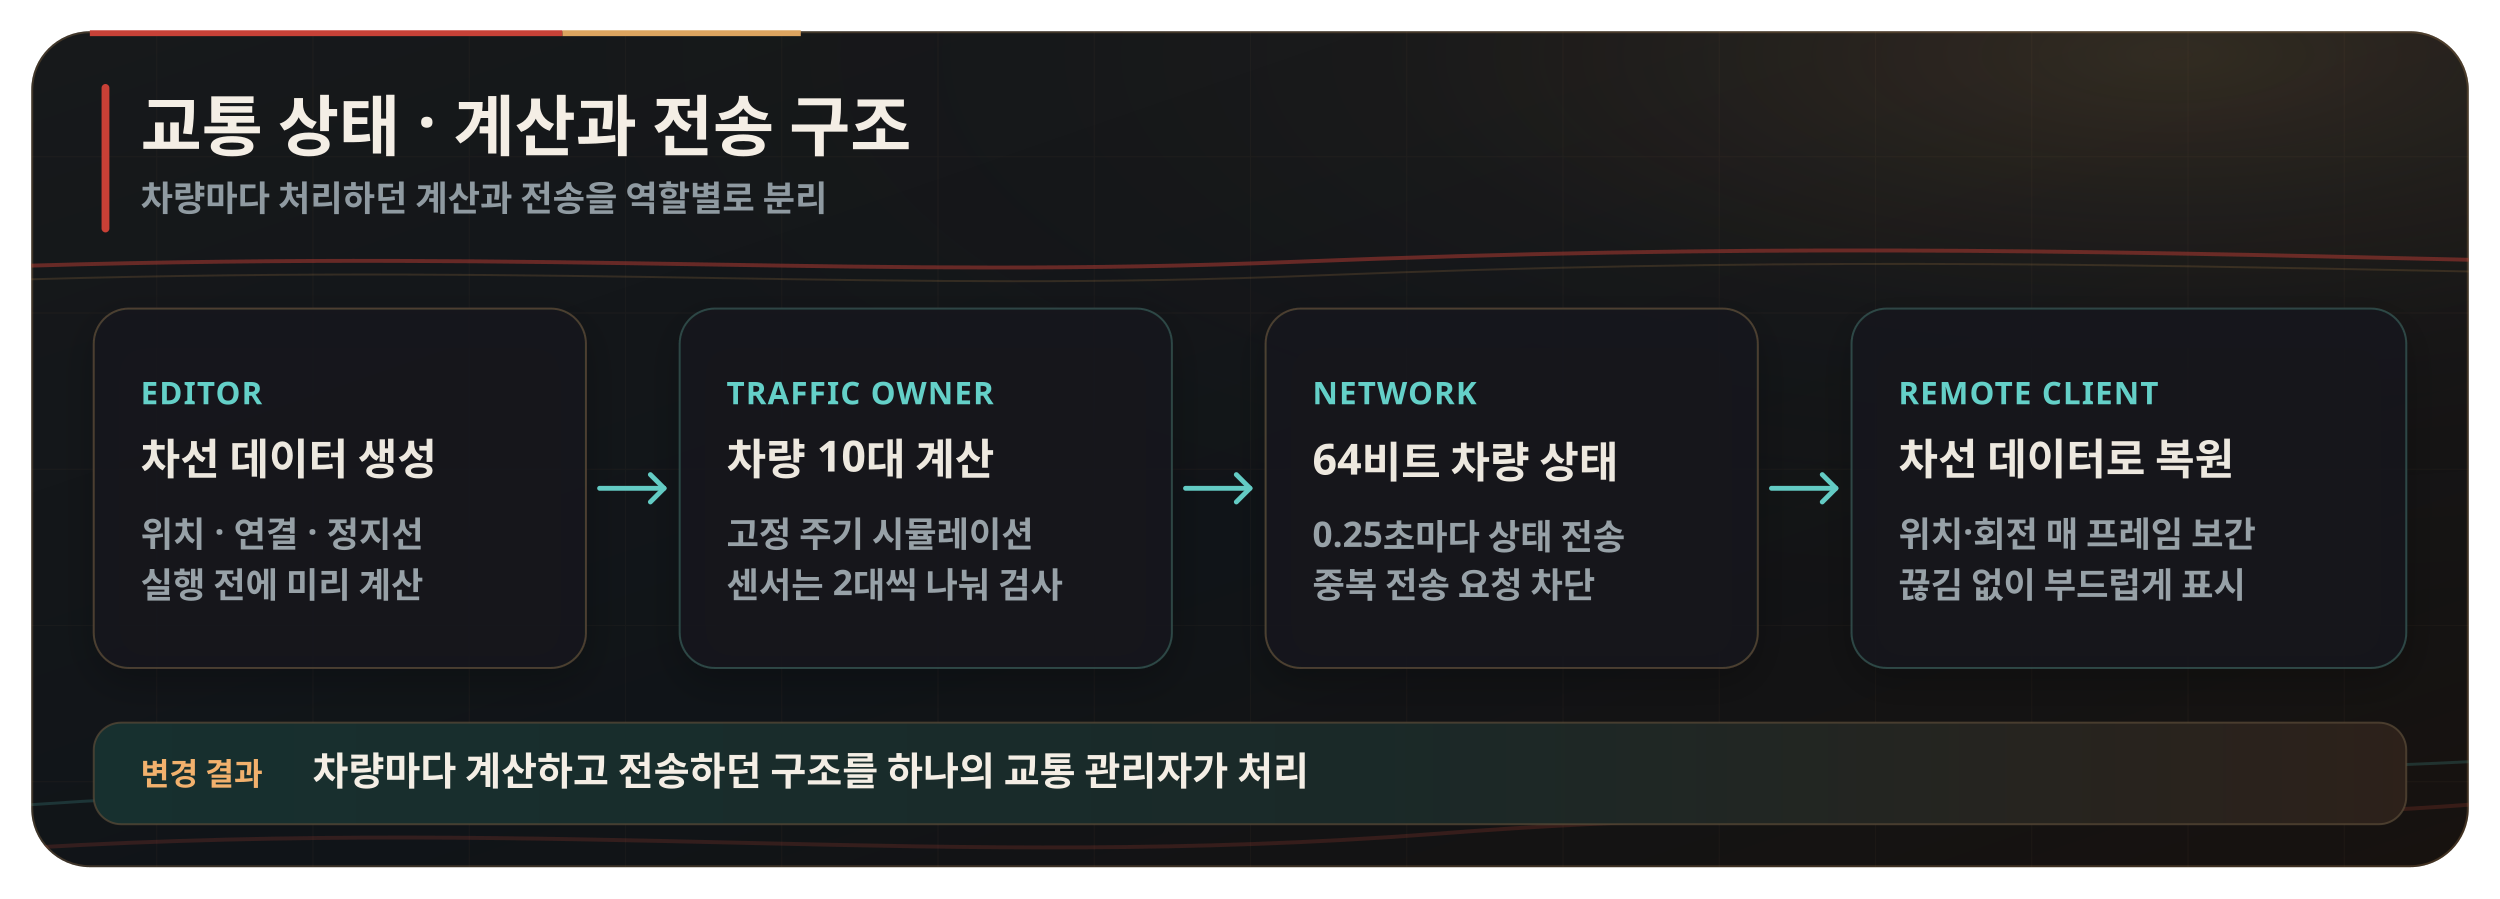
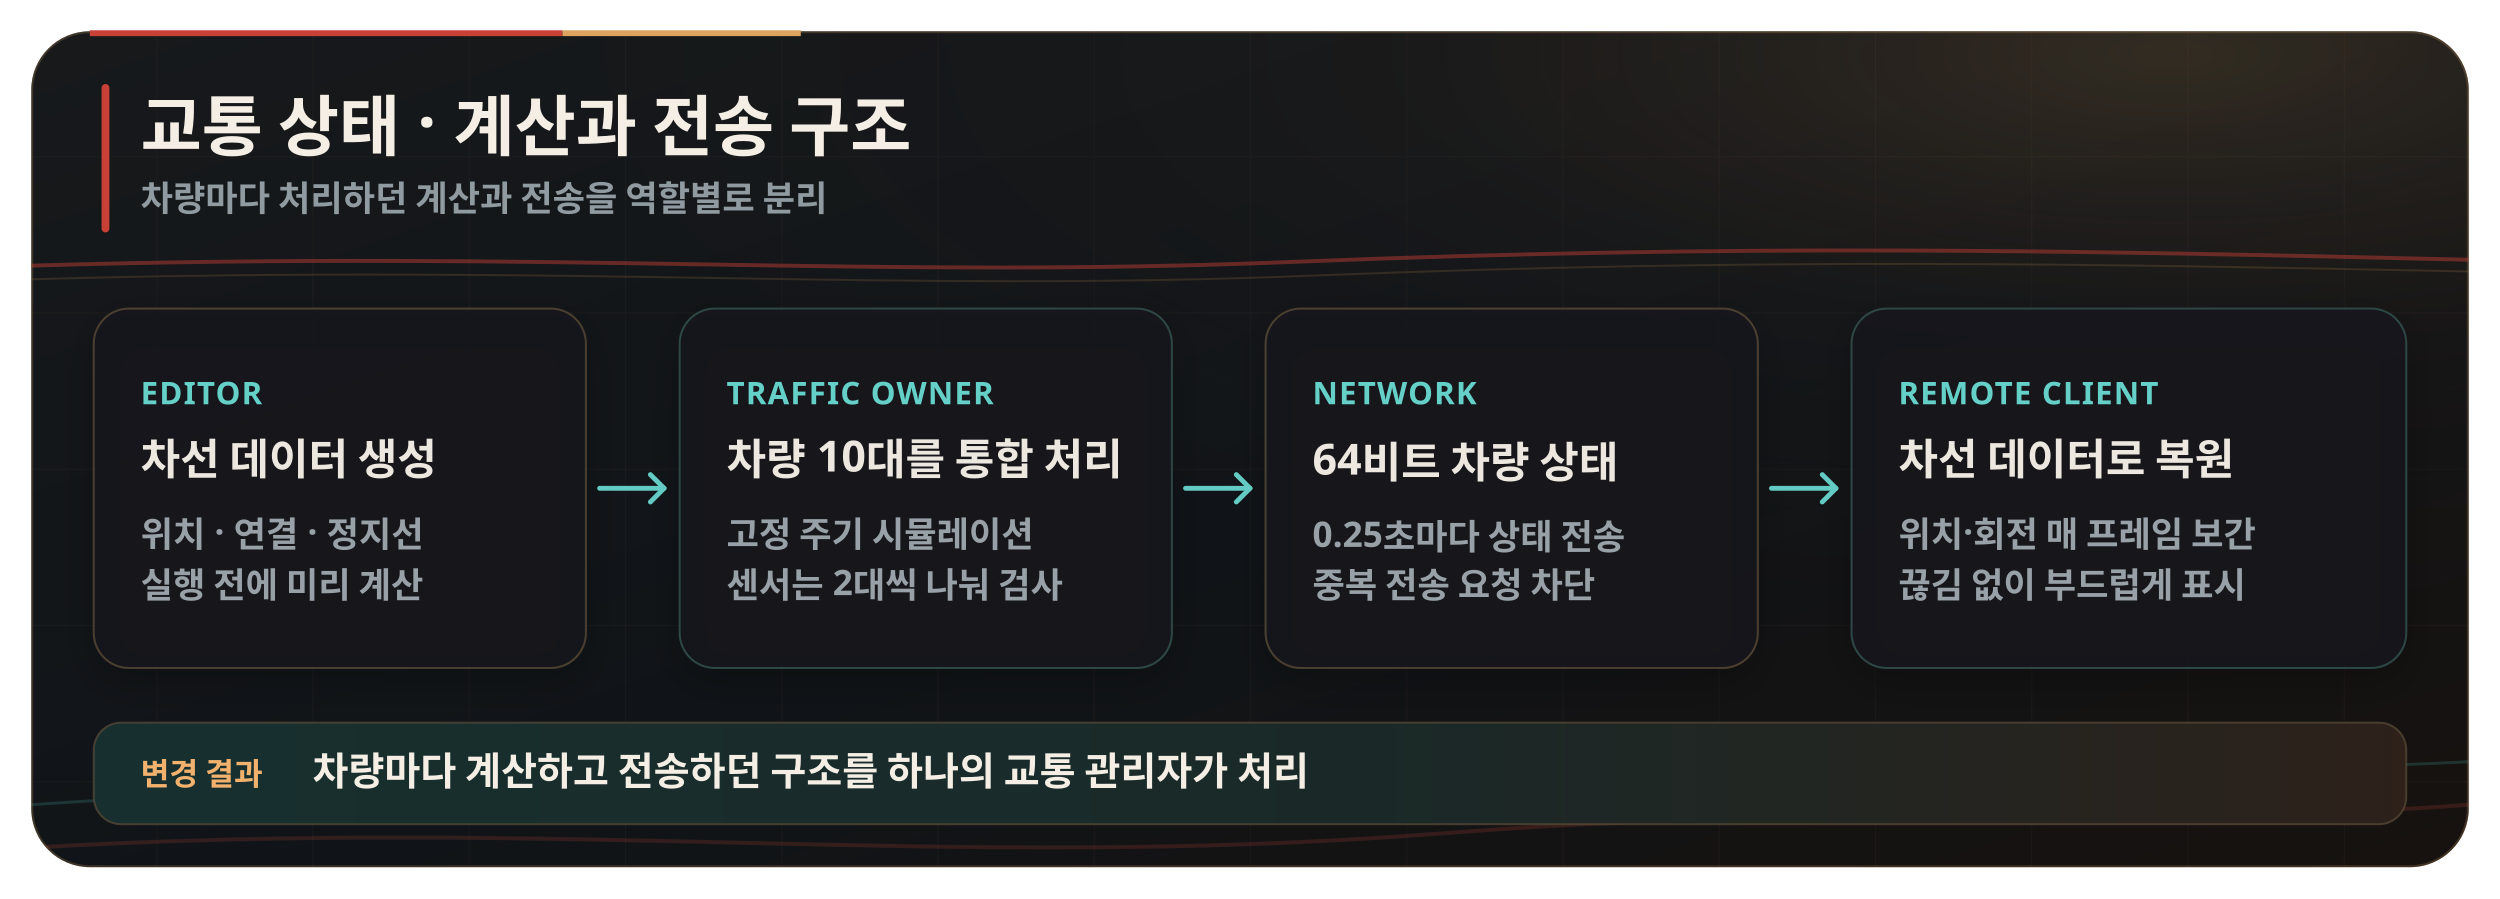
<svg xmlns="http://www.w3.org/2000/svg" width="1280" height="460" viewBox="0 0 1280 460" role="img" aria-labelledby="title desc">
  <defs>
    <linearGradient id="panelBackground" x1="0" y1="0" x2="1" y2="1">
      <stop offset="0" stop-color="#17191b" />
      <stop offset="0.55" stop-color="#101418" />
      <stop offset="1" stop-color="#17120f" />
    </linearGradient>
    <radialGradient id="stationLight" cx="88%" cy="3%" r="76%">
      <stop offset="0" stop-color="#d69a50" stop-opacity="0.17" />
      <stop offset="0.42" stop-color="#a46531" stop-opacity="0.045" />
      <stop offset="1" stop-color="#000000" stop-opacity="0" />
    </radialGradient>
    <linearGradient id="resultBar" x1="0" y1="0" x2="1" y2="0">
      <stop offset="0" stop-color="#17302f" />
      <stop offset="0.55" stop-color="#1a2928" />
      <stop offset="1" stop-color="#2d211a" />
    </linearGradient>
    <pattern id="streetGrid" width="80" height="80" patternUnits="userSpaceOnUse">
      <path d="M80 0H0V80" fill="none" stroke="#e9c08a" stroke-opacity="0.035" />
    </pattern>
    <filter id="cardShadow" x="-8%" y="-12%" width="116%" height="130%">
      <feDropShadow dx="0" dy="7" stdDeviation="10" flood-color="#000000" flood-opacity="0.24" />
    </filter>
    <clipPath id="panelClip">
      <rect x="16" y="16" width="1248" height="428" rx="30" />
    </clipPath>
    <style>
      text { font-family: Pretendard, "Noto Sans KR", "Segoe UI", sans-serif; }
      .title { fill: #f4eee5; font-size: 34px; font-weight: 750; }
      .subtitle { fill: #8f9aa1; font-size: 18px; font-weight: 600; }
      .role { fill: #64d0c8; font-size: 16px; font-weight: 750; letter-spacing: 0.6px; }
      .card-title { fill: #ede8df; font-size: 22px; font-weight: 700; }
      .card-body { fill: #97a1a7; font-size: 18px; font-weight: 600; }
      .result-label { fill: #f2b16d; font-size: 16px; font-weight: 750; }
      .result-text { fill: #f4eee5; font-size: 20px; font-weight: 700; }
    </style>
  </defs>
  <g clip-path="url(#panelClip)">
    <rect x="16" y="16" width="1248" height="428" rx="30" fill="url(#panelBackground)" />
    <rect x="16" y="16" width="1248" height="428" rx="30" fill="url(#stationLight)" />
    <rect x="16" y="16" width="1248" height="428" rx="30" fill="url(#streetGrid)" />
    <path d="M16 136 C290 128 445 143 664 134 C890 125 1055 128 1264 133" fill="none" stroke="#a83831" stroke-opacity="0.56" stroke-width="2" />
    <path d="M16 143 C295 135 456 150 675 141 C902 132 1068 135 1264 139" fill="none" stroke="#df9d53" stroke-opacity="0.16" />
    <path d="M16 412 C300 392 483 429 721 407 C943 387 1088 399 1264 390" fill="none" stroke="#54c9c2" stroke-opacity="0.18" stroke-width="1.5" />
    <path d="M16 434 C292 418 484 446 734 427 C951 410 1110 424 1264 412" fill="none" stroke="#b34236" stroke-opacity="0.22" stroke-width="2" />
  </g>
  <rect x="16.5" y="16.5" width="1247" height="427" rx="29.5" fill="none" stroke="#b98a55" stroke-opacity="0.26" />
  <path d="M46 17 H288" stroke="#c74137" stroke-width="3" />
  <path d="M288 17 H410" stroke="#dca45f" stroke-width="3" />
  <rect x="52" y="43" width="4" height="76" rx="2" fill="#c84036" />
  <text x="72" y="77" class="title">교통 상태 · 계산과 전송 구조</text>
  <text x="72" y="108" class="subtitle">차량마다 처리하던 계산과 전송을 역할별로 분리</text>
  <g filter="url(#cardShadow)">
    <rect x="48" y="158" width="252" height="184" rx="18" fill="#14191d" fill-opacity="0.97" stroke="#5b4b38" stroke-opacity="0.78" />
    <rect x="348" y="158" width="252" height="184" rx="18" fill="#14191d" fill-opacity="0.97" stroke="#355553" stroke-opacity="0.78" />
    <rect x="648" y="158" width="252" height="184" rx="18" fill="#14191d" fill-opacity="0.97" stroke="#5b4b38" stroke-opacity="0.78" />
    <rect x="948" y="158" width="284" height="184" rx="18" fill="#14191d" fill-opacity="0.97" stroke="#355553" stroke-opacity="0.78" />
  </g>
  <text x="72" y="207" class="role">EDITOR</text>
  <text x="72" y="243" class="card-title">차선 데이터 생성</text>
  <text x="72" y="280" class="card-body">위치 · 연결 · 정지선</text>
  <text x="72" y="306" class="card-body">실행 전에 미리 계산</text>
  <text x="372" y="207" class="role">TRAFFIC OWNER</text>
-   <text x="372" y="243" class="card-title">차량 10대 계산</text>
+   <text x="372" y="243" class="card-title">차량 10대를 통합 처리</text>
  <text x="372" y="280" class="card-body">고정 주기 시뮬레이션</text>
  <text x="372" y="306" class="card-body">센서는 2대씩 나눠 검사</text>
  <text x="672" y="207" class="role">NETWORK</text>
  <text x="672" y="243" class="card-title">64비트 차량 상태</text>
  <text x="672" y="280" class="card-body">0.25초마다 상태 전송</text>
  <text x="672" y="306" class="card-body">중복 전송 요청 차단</text>
  <text x="972" y="207" class="role">REMOTE CLIENT</text>
  <text x="972" y="243" class="card-title">차선 데이터로 복원</text>
  <text x="972" y="280" class="card-body">위치·회전 매 프레임 보간</text>
  <text x="972" y="306" class="card-body">끊김 없이 부드럽게 표시</text>
  <g fill="none" stroke="#63cbc4" stroke-width="2.5" stroke-linecap="round" stroke-linejoin="round">
    <path d="M307 250 H340" />
    <path d="M333 243 L340 250 L333 257" />
    <path d="M607 250 H640" />
    <path d="M633 243 L640 250 L633 257" />
    <path d="M907 250 H940" />
    <path d="M933 243 L940 250 L933 257" />
  </g>
  <rect x="48" y="370" width="1184" height="52" rx="14" fill="url(#resultBar)" stroke="#5b4b38" stroke-opacity="0.72" />
  <text x="72" y="402" class="result-label">변경 결과</text>
  <text x="160" y="402" class="result-text">차량마다 계산하고 전송하던 구조를 하나의 교통 관리자가 처리</text>
</svg>
